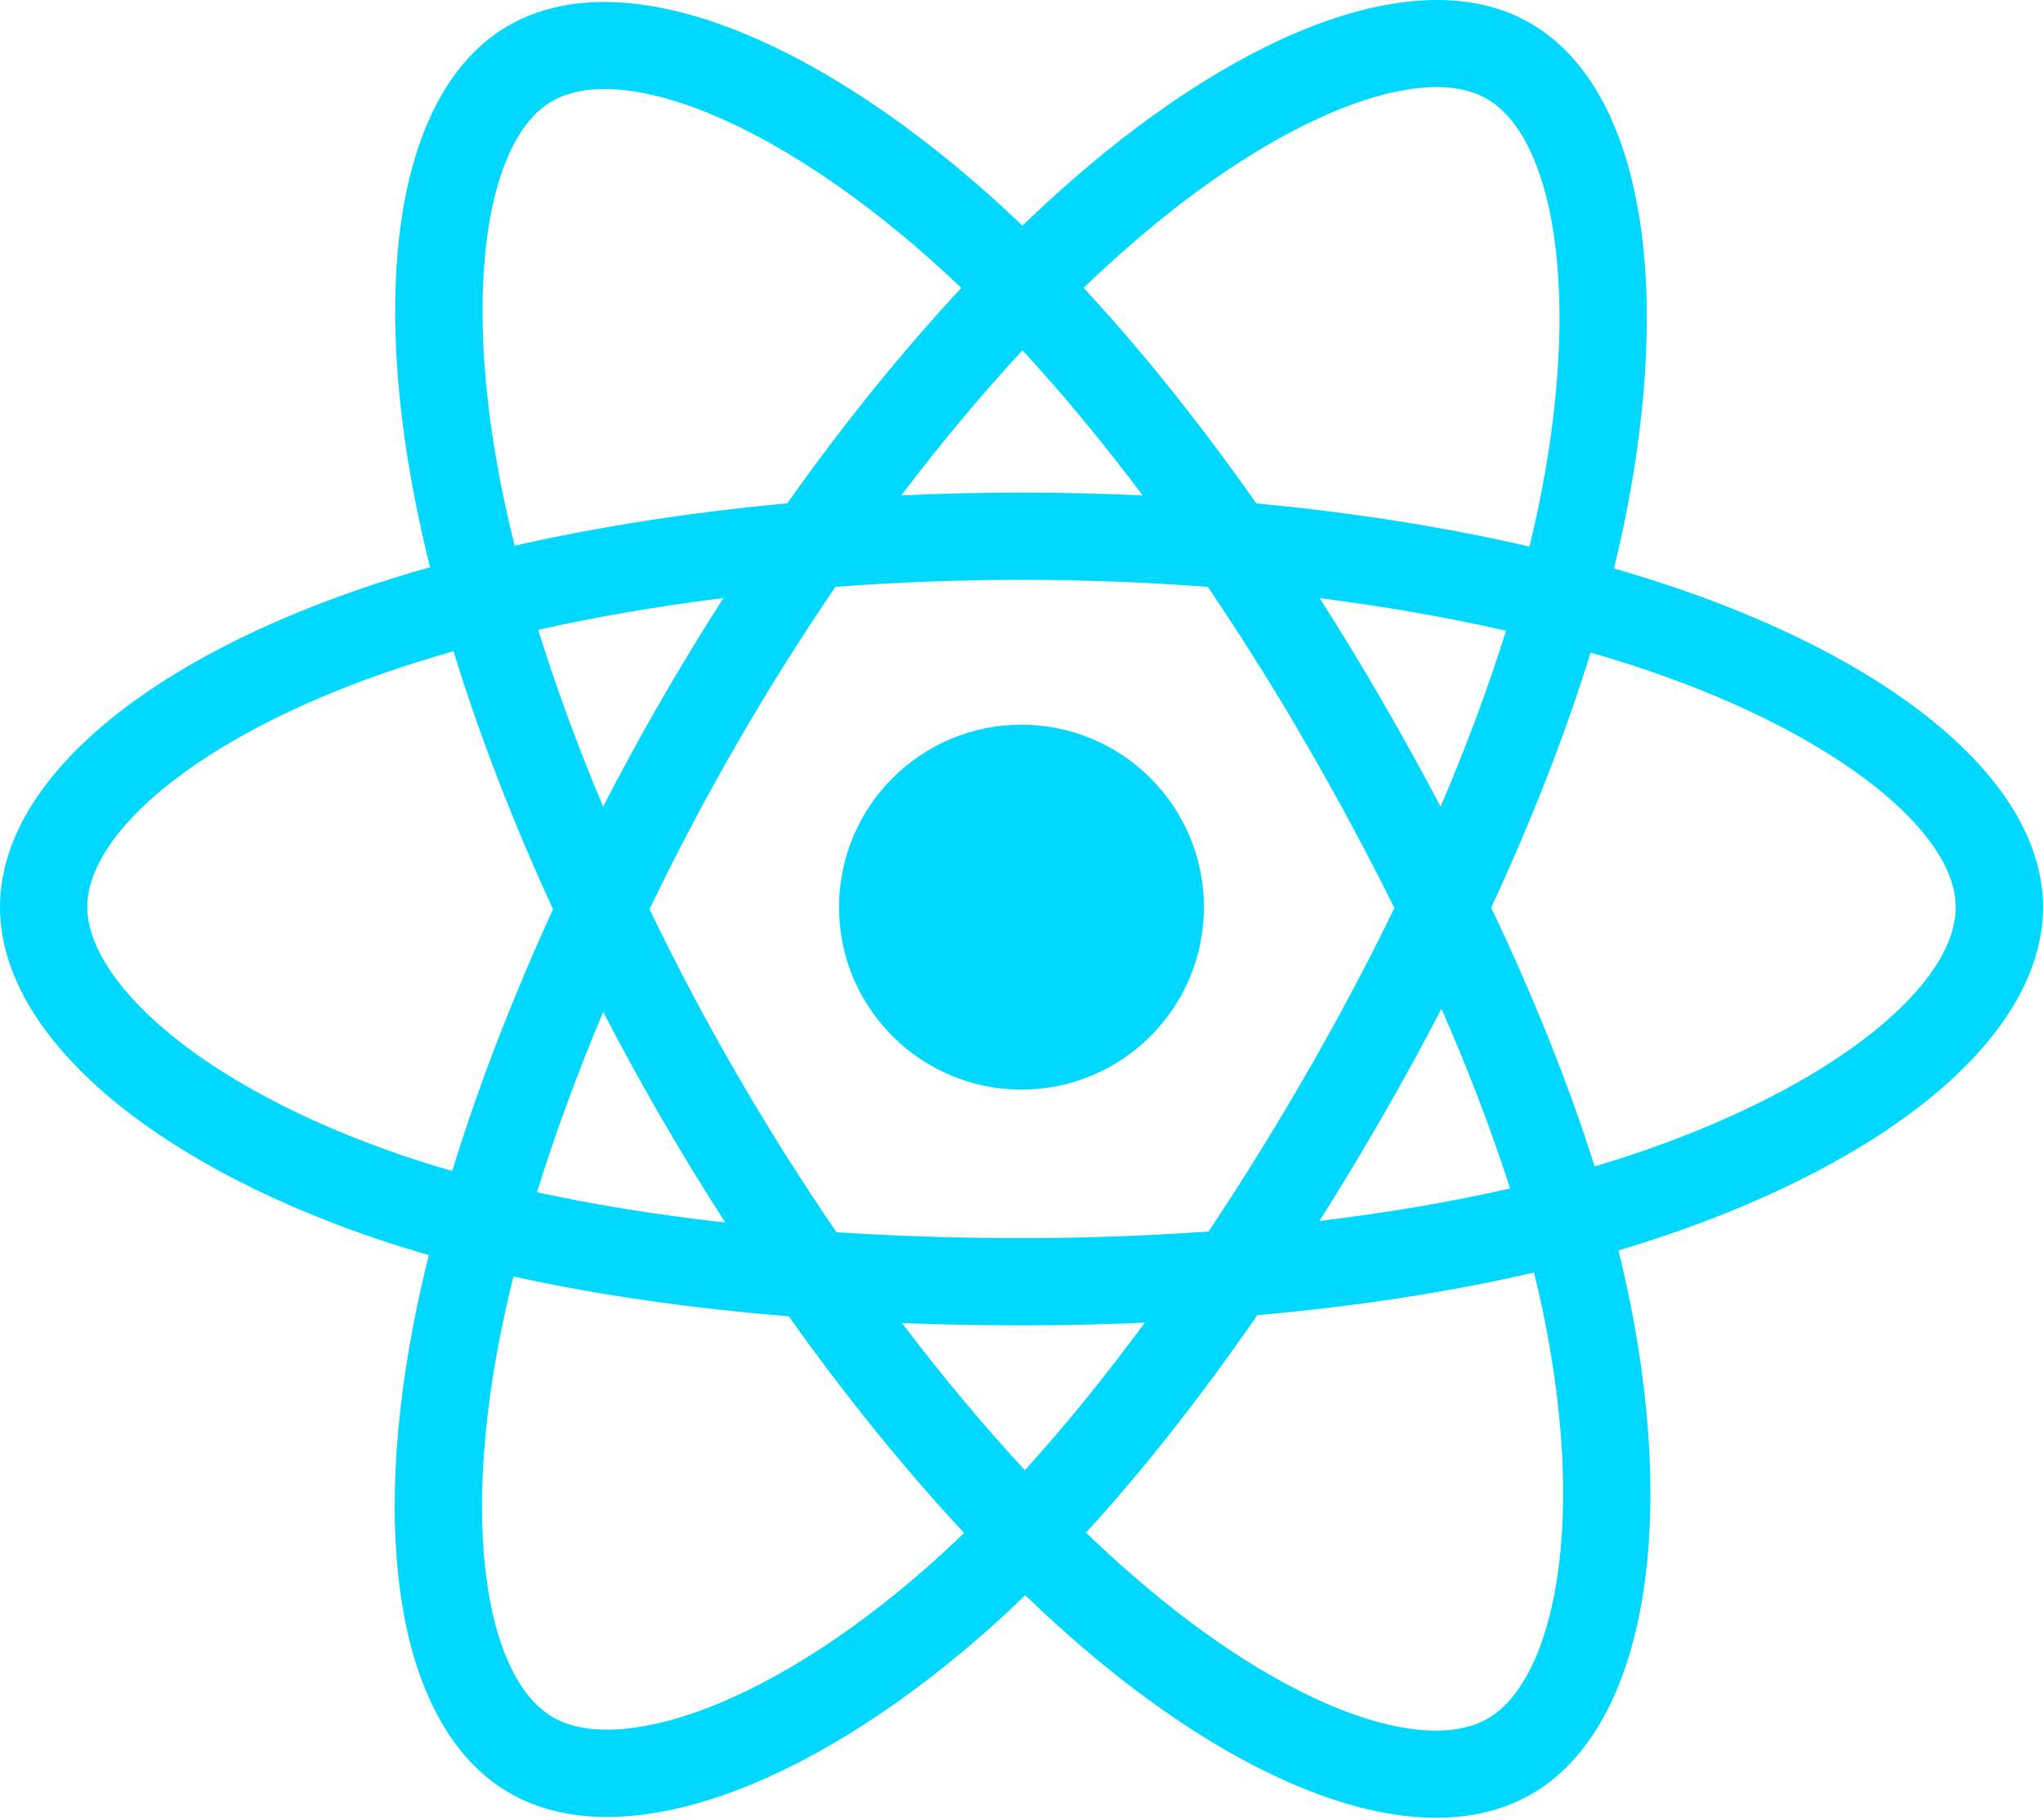
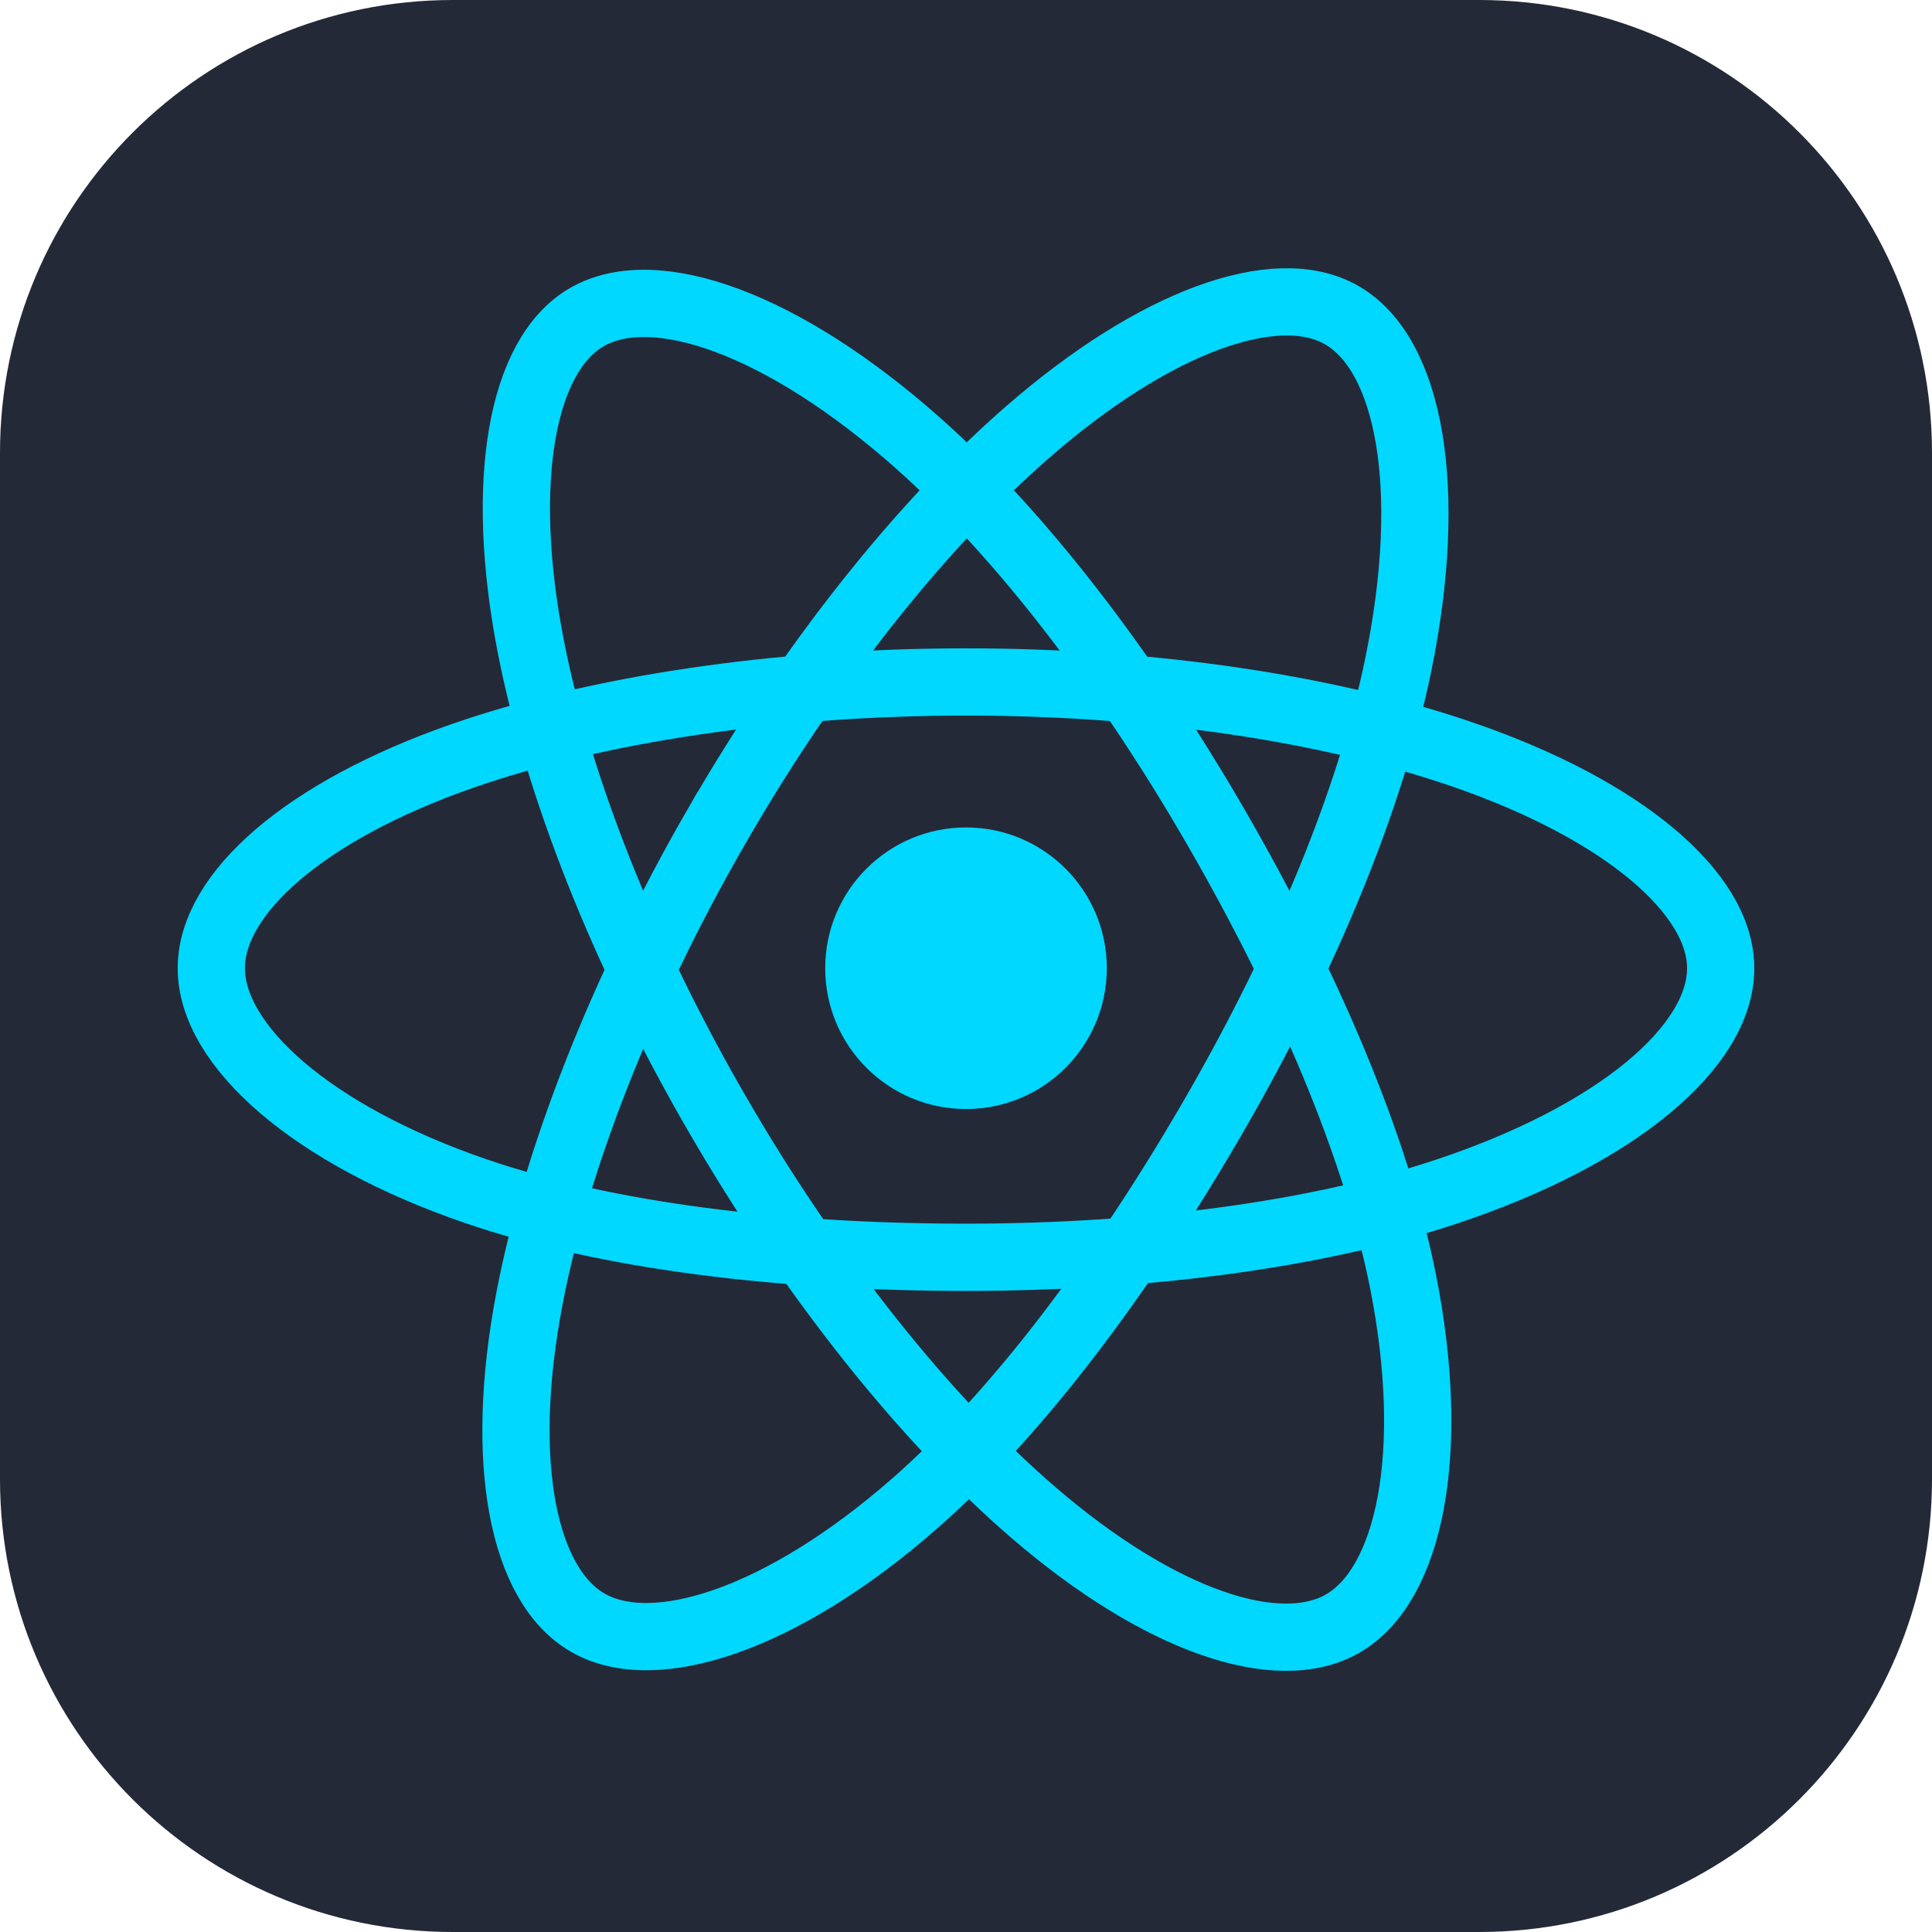
- <svg xmlns="http://www.w3.org/2000/svg" aria-hidden="true" role="img" class="iconify iconify--logos" width="35.93" height="32" preserveAspectRatio="xMidYMid meet" viewBox="0 0 256 228">
-   <path fill="#00D8FF" d="M210.483 73.824a171.49 171.49 0 0 0-8.24-2.597c.465-1.9.893-3.777 1.273-5.621c6.238-30.281 2.16-54.676-11.769-62.708c-13.355-7.7-35.196.329-57.254 19.526a171.23 171.23 0 0 0-6.375 5.848a155.866 155.866 0 0 0-4.241-3.917C100.759 3.829 77.587-4.822 63.673 3.233C50.33 10.957 46.379 33.89 51.995 62.588a170.974 170.974 0 0 0 1.892 8.48c-3.28.932-6.445 1.924-9.474 2.98C17.309 83.498 0 98.307 0 113.668c0 15.865 18.582 31.778 46.812 41.427a145.52 145.52 0 0 0 6.921 2.165a167.467 167.467 0 0 0-2.01 9.138c-5.354 28.2-1.173 50.591 12.134 58.266c13.744 7.926 36.812-.22 59.273-19.855a145.567 145.567 0 0 0 5.342-4.923a168.064 168.064 0 0 0 6.92 6.314c21.758 18.722 43.246 26.282 56.54 18.586c13.731-7.949 18.194-32.003 12.4-61.268a145.016 145.016 0 0 0-1.535-6.842c1.62-.48 3.21-.974 4.76-1.488c29.348-9.723 48.443-25.443 48.443-41.52c0-15.417-17.868-30.326-45.517-39.844Zm-6.365 70.984c-1.4.463-2.836.91-4.3 1.345c-3.24-10.257-7.612-21.163-12.963-32.432c5.106-11 9.31-21.767 12.459-31.957c2.619.758 5.16 1.557 7.61 2.4c23.69 8.156 38.14 20.213 38.14 29.504c0 9.896-15.606 22.743-40.946 31.14Zm-10.514 20.834c2.562 12.94 2.927 24.64 1.23 33.787c-1.524 8.219-4.59 13.698-8.382 15.893c-8.067 4.67-25.32-1.4-43.927-17.412a156.726 156.726 0 0 1-6.437-5.87c7.214-7.889 14.423-17.06 21.459-27.246c12.376-1.098 24.068-2.894 34.671-5.345a134.17 134.17 0 0 1 1.386 6.193ZM87.276 214.515c-7.882 2.783-14.16 2.863-17.955.675c-8.075-4.657-11.432-22.636-6.853-46.752a156.923 156.923 0 0 1 1.869-8.499c10.486 2.32 22.093 3.988 34.498 4.994c7.084 9.967 14.501 19.128 21.976 27.15a134.668 134.668 0 0 1-4.877 4.492c-9.933 8.682-19.886 14.842-28.658 17.94ZM50.35 144.747c-12.483-4.267-22.792-9.812-29.858-15.863c-6.35-5.437-9.555-10.836-9.555-15.216c0-9.322 13.897-21.212 37.076-29.293c2.813-.98 5.757-1.905 8.812-2.773c3.204 10.42 7.406 21.315 12.477 32.332c-5.137 11.18-9.399 22.249-12.634 32.792a134.718 134.718 0 0 1-6.318-1.979Zm12.378-84.26c-4.811-24.587-1.616-43.134 6.425-47.789c8.564-4.958 27.502 2.111 47.463 19.835a144.318 144.318 0 0 1 3.841 3.545c-7.438 7.987-14.787 17.08-21.808 26.988c-12.04 1.116-23.565 2.908-34.161 5.309a160.342 160.342 0 0 1-1.76-7.887Zm110.427 27.268a347.8 347.8 0 0 0-7.785-12.803c8.168 1.033 15.994 2.404 23.343 4.08c-2.206 7.072-4.956 14.465-8.193 22.045a381.151 381.151 0 0 0-7.365-13.322Zm-45.032-43.861c5.044 5.465 10.096 11.566 15.065 18.186a322.04 322.04 0 0 0-30.257-.006c4.974-6.559 10.069-12.652 15.192-18.18ZM82.802 87.83a323.167 323.167 0 0 0-7.227 13.238c-3.184-7.553-5.909-14.98-8.134-22.152c7.304-1.634 15.093-2.97 23.209-3.984a321.524 321.524 0 0 0-7.848 12.897Zm8.081 65.352c-8.385-.936-16.291-2.203-23.593-3.793c2.26-7.3 5.045-14.885 8.298-22.6a321.187 321.187 0 0 0 7.257 13.246c2.594 4.48 5.28 8.868 8.038 13.147Zm37.542 31.03c-5.184-5.592-10.354-11.779-15.403-18.433c4.902.192 9.899.29 14.978.29c5.218 0 10.376-.117 15.453-.343c-4.985 6.774-10.018 12.97-15.028 18.486Zm52.198-57.817c3.422 7.8 6.306 15.345 8.596 22.52c-7.422 1.694-15.436 3.058-23.88 4.071a382.417 382.417 0 0 0 7.859-13.026a347.403 347.403 0 0 0 7.425-13.565Zm-16.898 8.101a358.557 358.557 0 0 1-12.281 19.815a329.4 329.4 0 0 1-23.444.823c-7.967 0-15.716-.248-23.178-.732a310.202 310.202 0 0 1-12.513-19.846h.001a307.41 307.41 0 0 1-10.923-20.627a310.278 310.278 0 0 1 10.89-20.637l-.001.001a307.318 307.318 0 0 1 12.413-19.761c7.613-.576 15.42-.876 23.31-.876H128c7.926 0 15.743.303 23.354.883a329.357 329.357 0 0 1 12.335 19.695a358.489 358.489 0 0 1 11.036 20.54a329.472 329.472 0 0 1-11 20.722Zm22.56-122.124c8.572 4.944 11.906 24.881 6.52 51.026c-.344 1.668-.73 3.367-1.15 5.09c-10.622-2.452-22.155-4.275-34.23-5.408c-7.034-10.017-14.323-19.124-21.64-27.008a160.789 160.789 0 0 1 5.888-5.4c18.9-16.447 36.564-22.941 44.612-18.3ZM128 90.808c12.625 0 22.86 10.235 22.86 22.86s-10.235 22.86-22.86 22.86s-22.86-10.235-22.86-22.86s10.235-22.86 22.86-22.86Z" />
+ <svg xmlns="http://www.w3.org/2000/svg" width="48" height="48" viewBox="0 0 256 256" fill="none" version="1.1">
+   <g transform="translate(0, 0)">
+     <svg width="256" height="256" fill="none" viewBox="0 0 256 256">
+       <rect width="256" height="256" fill="#242938" rx="60" />
+       <path fill="#00D8FF" d="M128.001 146.951C138.305 146.951 146.657 138.598 146.657 128.295C146.657 117.992 138.305 109.639 128.001 109.639C117.698 109.639 109.345 117.992 109.345 128.295C109.345 138.598 117.698 146.951 128.001 146.951Z" />
+       <path fill-rule="evenodd" stroke="#00D8FF" stroke-width="8.911" d="M128.002 90.363C153.05 90.363 176.319 93.957 193.864 99.998C215.003 107.275 228 118.306 228 128.295C228 138.704 214.226 150.423 191.525 157.944C174.363 163.63 151.779 166.598 128.002 166.598C103.624 166.598 80.539 163.812 63.183 157.881C41.225 150.376 28 138.506 28 128.295C28 118.387 40.41 107.441 61.252 100.175C78.862 94.035 102.705 90.363 127.998 90.363H128.002Z" clip-rule="evenodd" />
+       <path fill-rule="evenodd" stroke="#00D8FF" stroke-width="8.911" d="M94.981 109.438C107.495 87.74 122.232 69.378 136.23 57.197C153.094 42.521 169.144 36.773 177.796 41.762C186.813 46.962 190.084 64.75 185.259 88.171C181.614 105.879 172.9 126.925 161.021 147.523C148.842 168.641 134.897 187.247 121.09 199.315C103.619 214.587 86.728 220.114 77.883 215.013C69.3 210.067 66.018 193.846 70.136 172.161C73.615 153.838 82.345 131.349 94.977 109.438L94.981 109.438Z" clip-rule="evenodd" />
+       <path fill-rule="evenodd" stroke="#00D8FF" stroke-width="8.911" d="M95.012 147.578C82.463 125.904 73.919 103.962 70.353 85.752C66.06 63.811 69.095 47.035 77.74 42.032C86.749 36.816 103.792 42.866 121.674 58.744C135.194 70.748 149.077 88.805 160.99 109.383C173.204 130.481 182.358 151.856 185.919 169.844C190.425 192.608 186.778 210.001 177.941 215.116C169.367 220.08 153.676 214.825 136.945 200.427C122.809 188.263 107.685 169.468 95.012 147.578Z" clip-rule="evenodd" />
+     </svg>
+   </g>
</svg>
